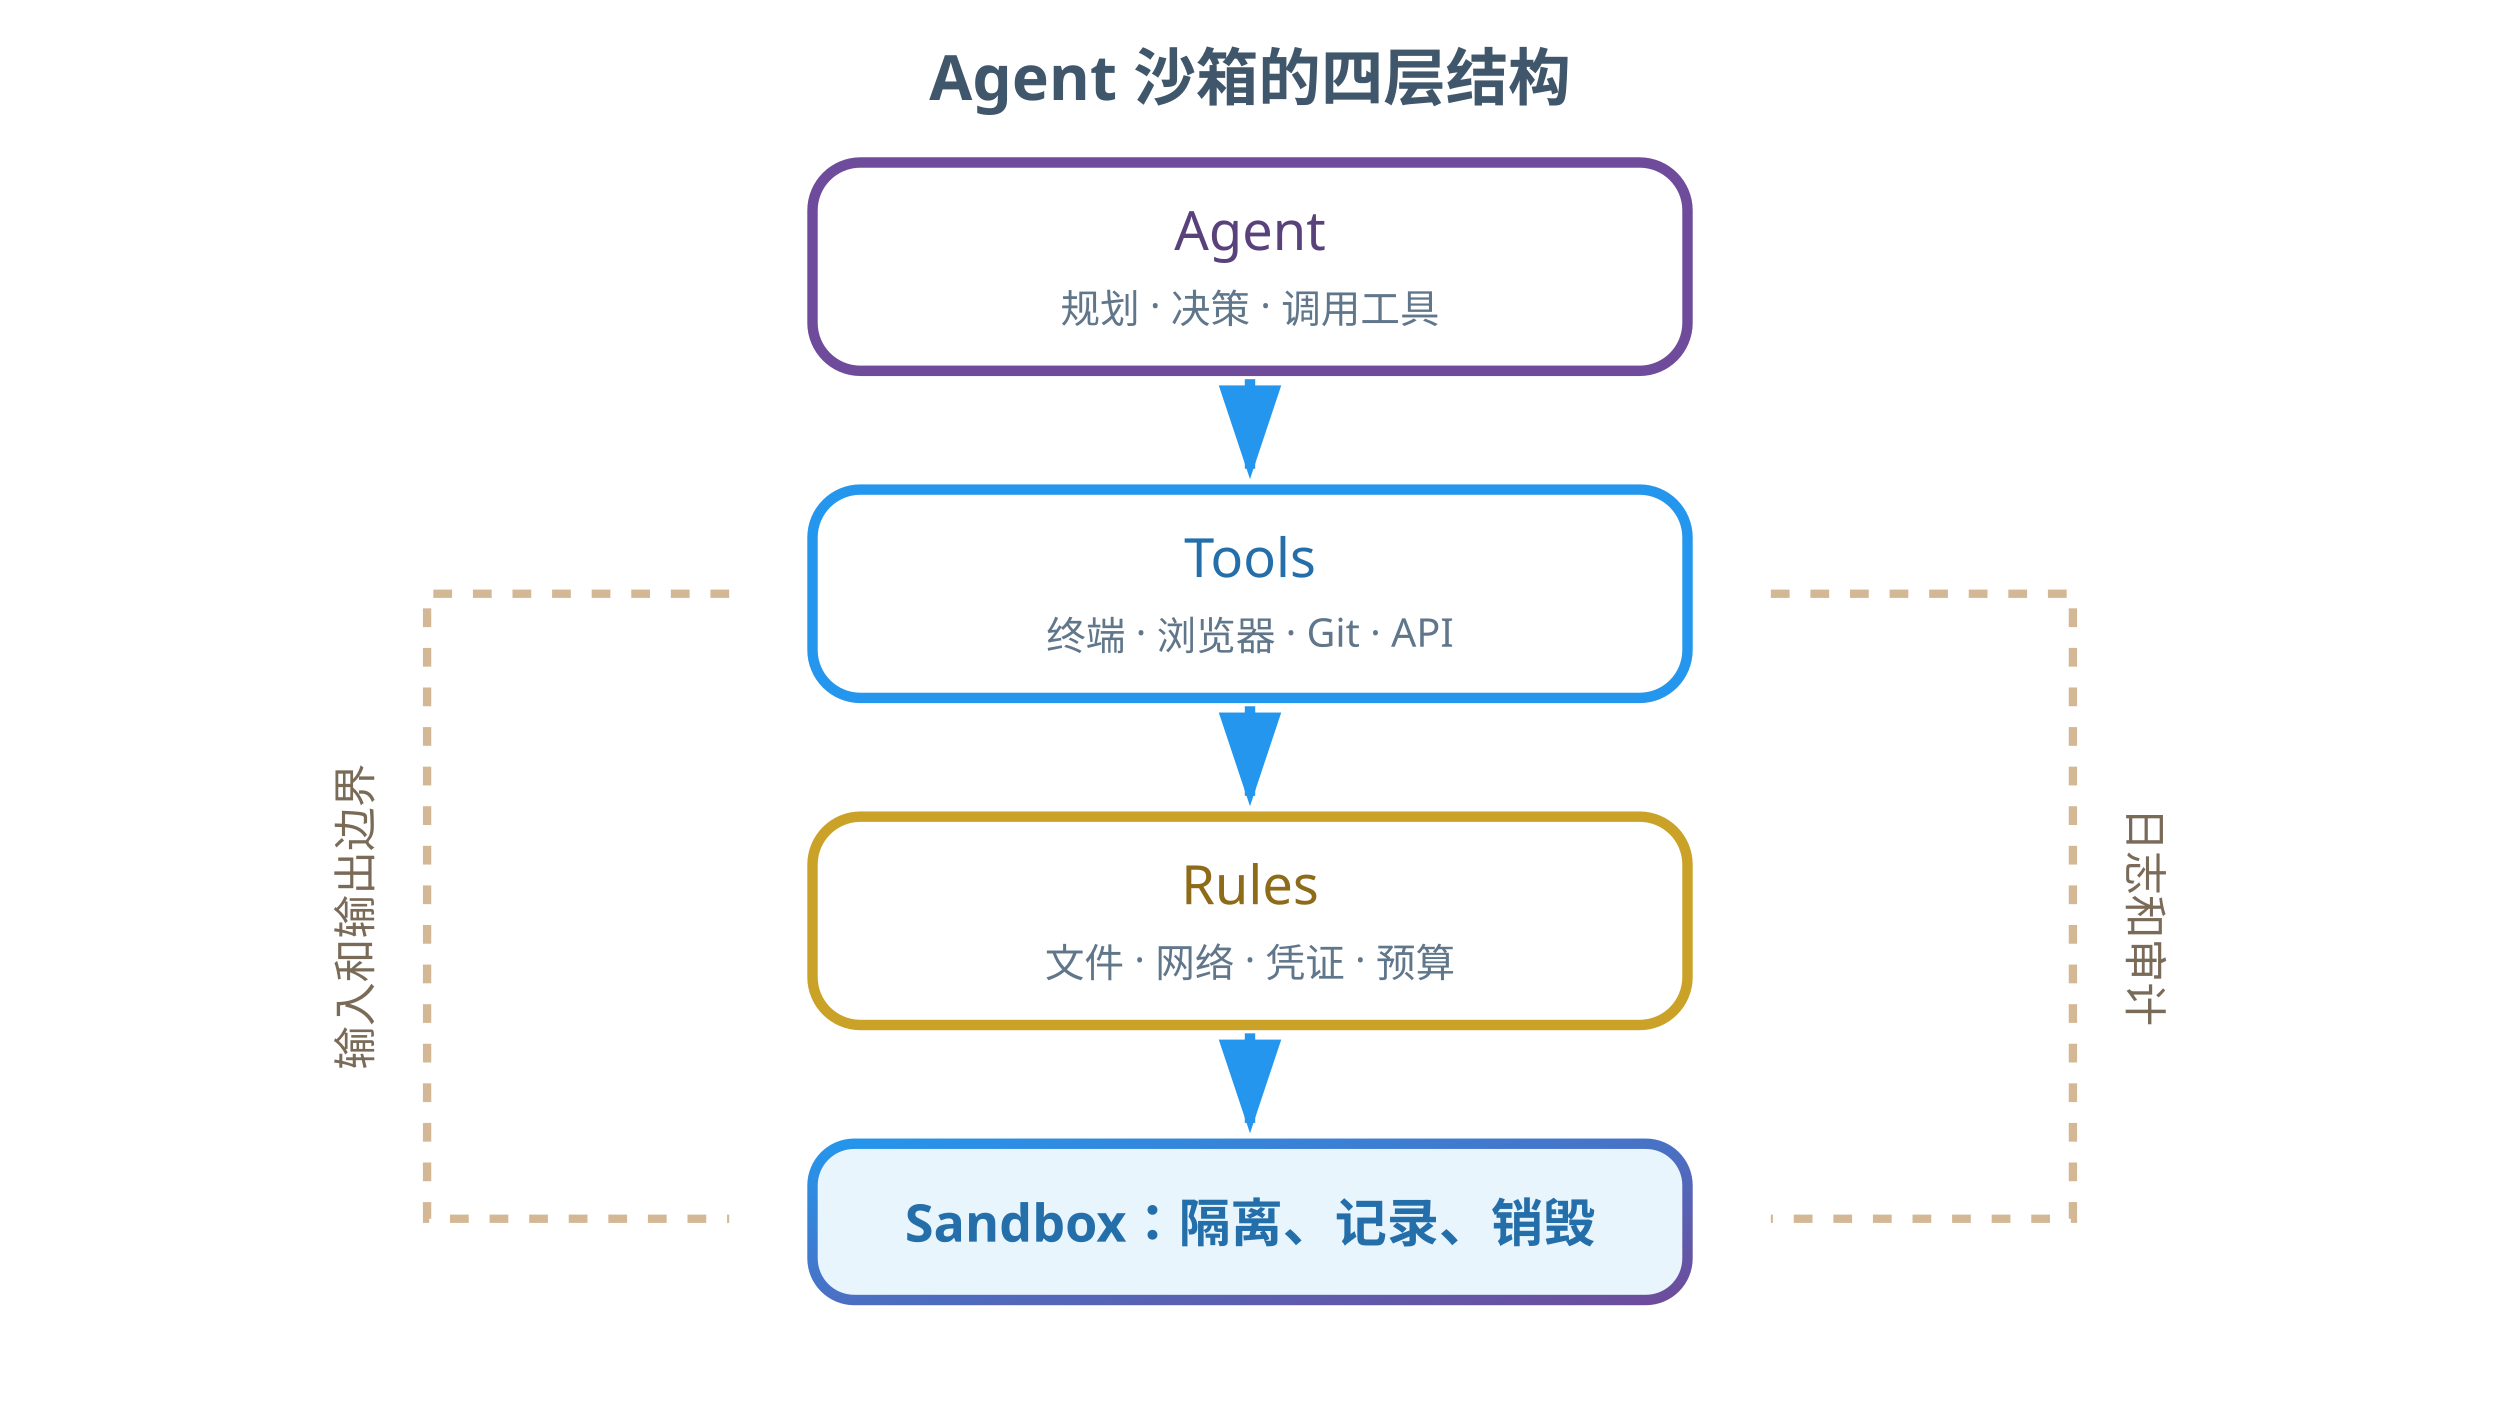
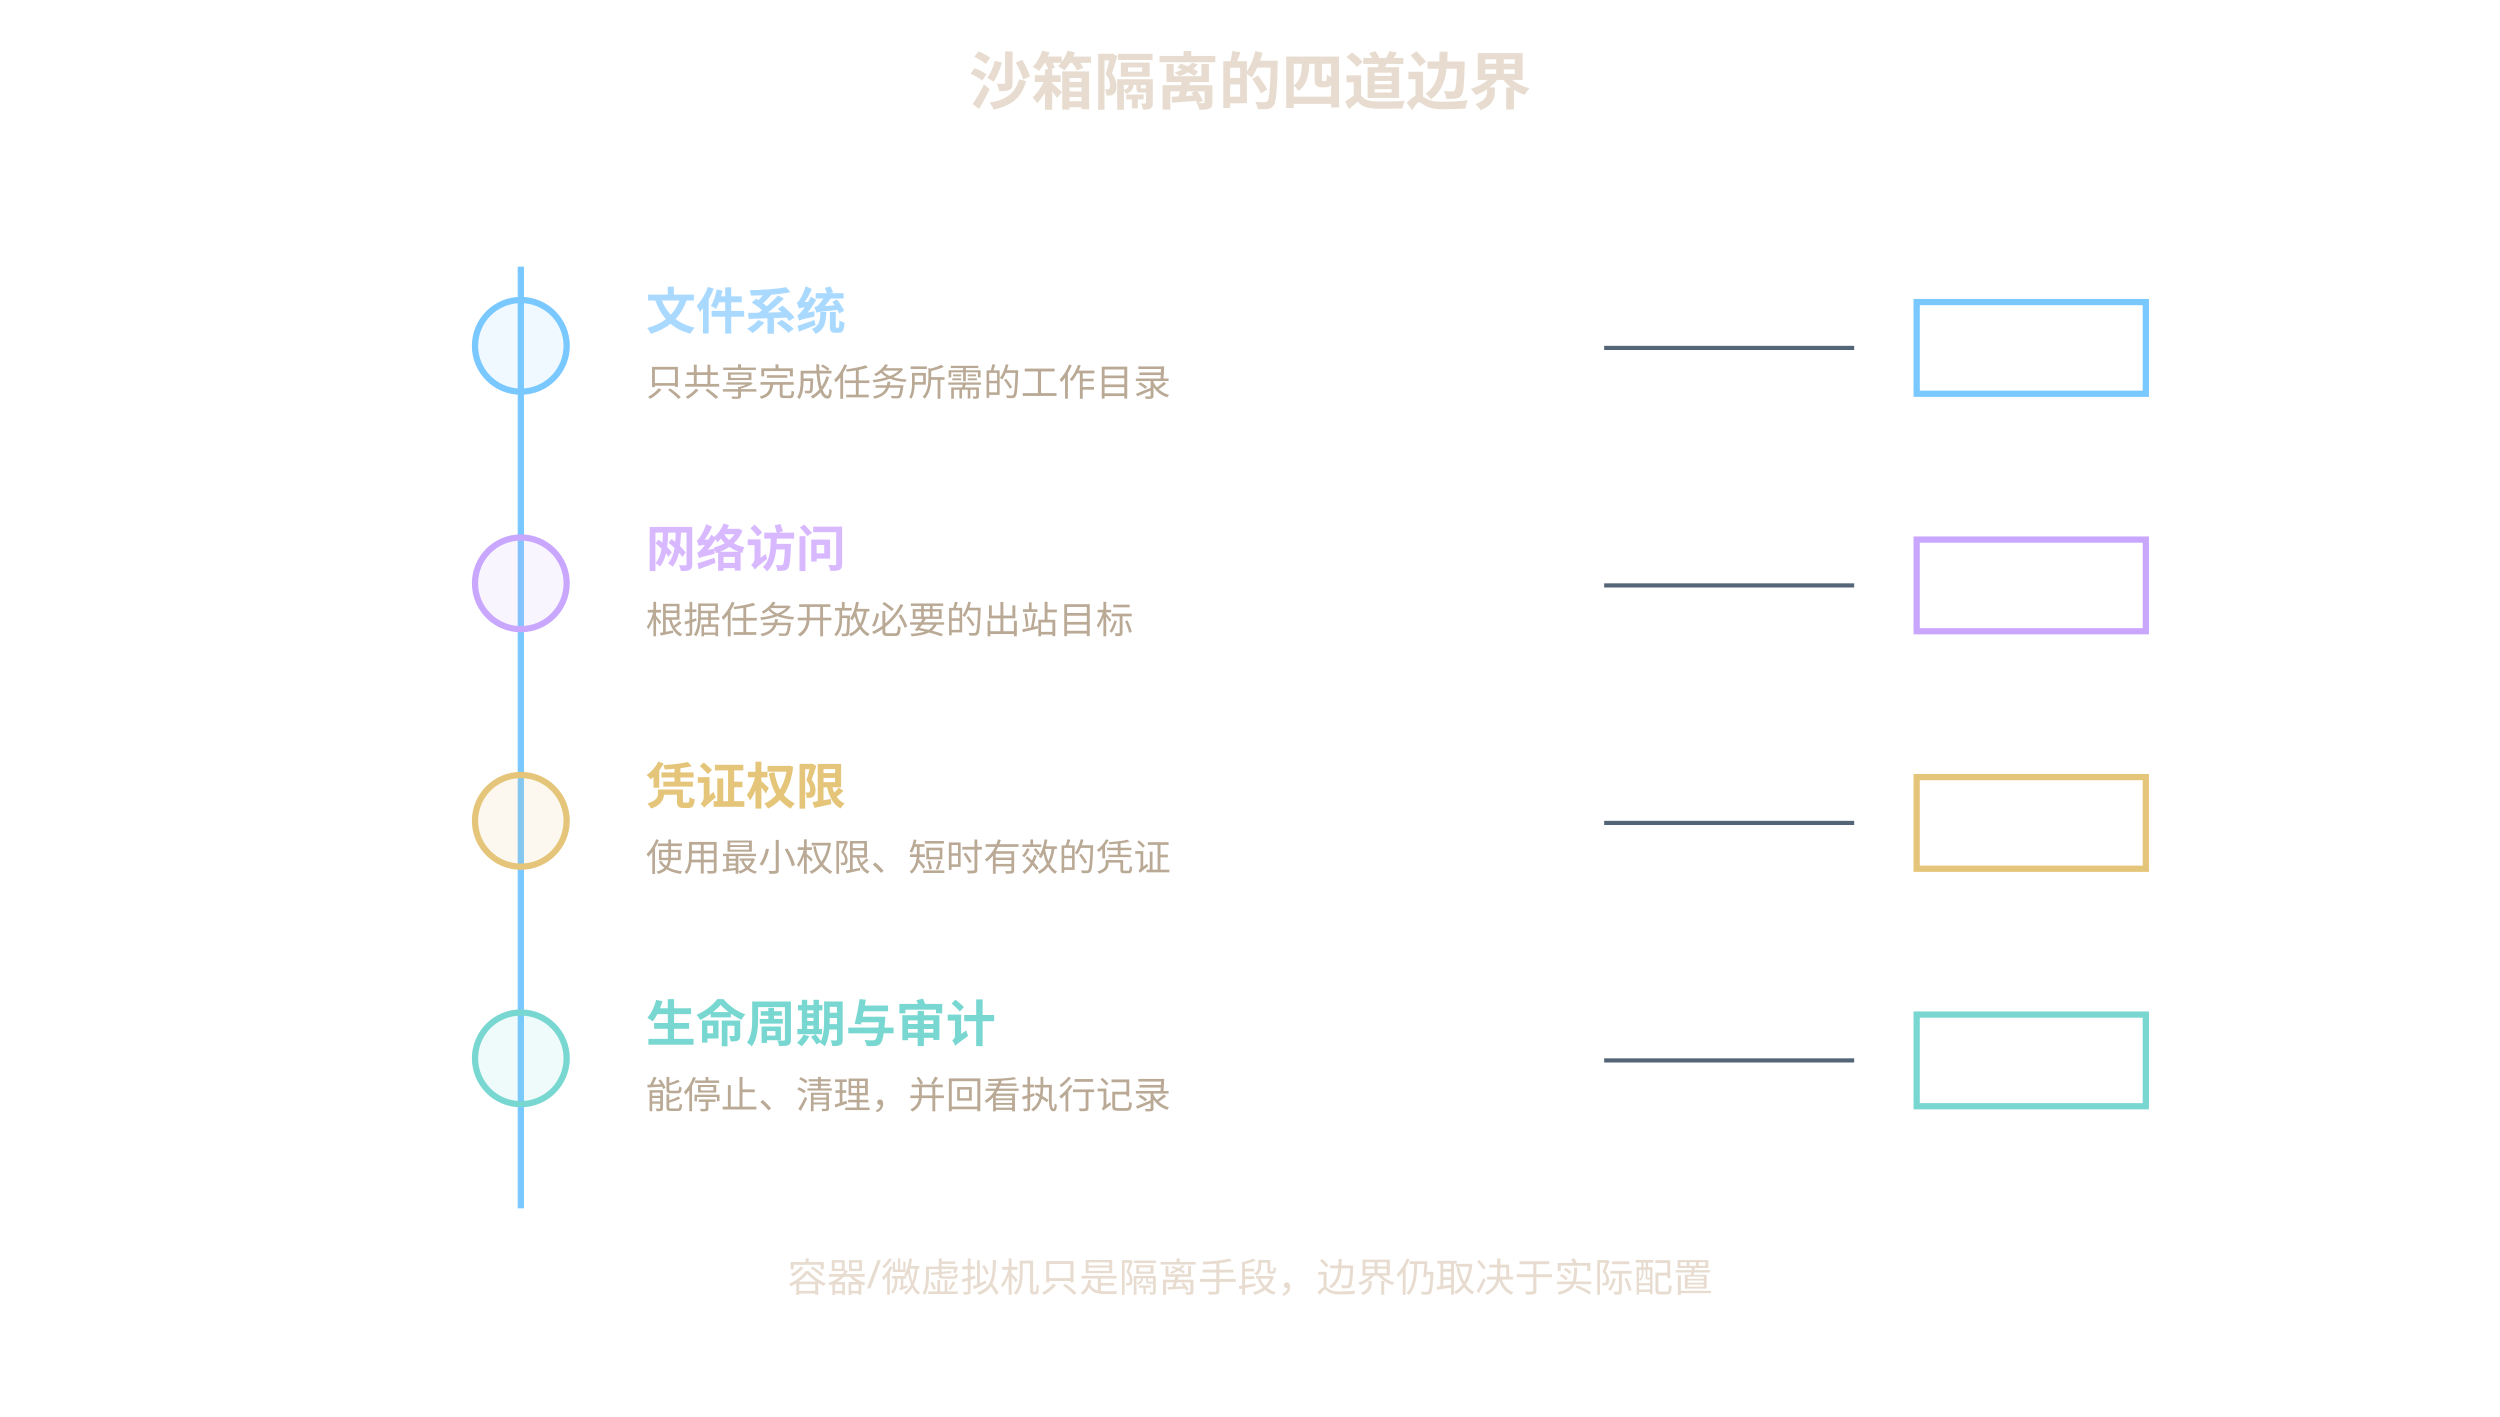
<svg xmlns="http://www.w3.org/2000/svg" width="1200" height="680" viewBox="0 0 1200 680">
-   <defs>
-     <linearGradient id="g" x1="0" y1="0" x2="1" y2="1">
-       <stop stop-color="#2496ed" />
-       <stop offset="1" stop-color="#6f4b9b" />
-     </linearGradient>
-     <marker id="a" markerWidth="10" markerHeight="10" refX="8" refY="3" orient="auto">
-       <path d="M0,0 L9,3 L0,6 Z" fill="#2496ed" />
-     </marker>
-   </defs>
  <g font-family="'PingFang SC','Hiragino Sans GB','Microsoft YaHei',sans-serif">
-     <text x="600" y="48" text-anchor="middle" font-size="30" font-weight="700" fill="#40566b">Agent 沙箱的四层结构</text>
-     <rect x="390" y="78" width="420" height="100" rx="23" fill="rgba(255,255,255,0.07)" stroke="#6f4b9b" stroke-width="5" />
-     <text x="600" y="120" text-anchor="middle" font-size="26" fill="#59427c">Agent</text>
-     <text x="600" y="155" text-anchor="middle" font-size="19" fill="#60768a">规划 · 决策 · 调用工具</text>
-     <path d="M600 182 V225" stroke="#2496ed" stroke-width="5" marker-end="url(#a)" />
-     <rect x="390" y="235" width="420" height="100" rx="23" fill="rgba(255,255,255,0.07)" stroke="#2496ed" stroke-width="5" />
-     <text x="600" y="277" text-anchor="middle" font-size="26" fill="#246ea9">Tools</text>
-     <text x="600" y="312" text-anchor="middle" font-size="19" fill="#60768a">终端 · 浏览器 · Git · API</text>
-     <path d="M600 339 V382" stroke="#2496ed" stroke-width="5" marker-end="url(#a)" />
-     <rect x="390" y="392" width="420" height="100" rx="23" fill="rgba(255,255,255,0.07)" stroke="#c9a227" stroke-width="5" />
-     <text x="600" y="434" text-anchor="middle" font-size="26" fill="#8d6b18">Rules</text>
-     <text x="600" y="469" text-anchor="middle" font-size="19" fill="#60768a">文件 · 网络 · 凭证 · 预算</text>
-     <path d="M600 496 V539" stroke="#2496ed" stroke-width="5" marker-end="url(#a)" />
-     <rect x="390" y="549" width="420" height="75" rx="20" fill="rgba(36,150,237,0.10)" stroke="url(#g)" stroke-width="5" />
-     <text x="600" y="596" text-anchor="middle" font-size="25" font-weight="700" fill="#246ea9">Sandbox：隔离、记录、销毁</text>
-     <path d="M350 285 H205 V585 H350" fill="none" stroke="#d4b896" stroke-width="4" stroke-dasharray="9 10" />
-     <text x="178" y="440" text-anchor="middle" font-size="21" fill="#7a6a58" transform="rotate(-90 178 440)">输入和输出边界</text>
-     <path d="M850 285 H995 V585 H850" fill="none" stroke="#d4b896" stroke-width="4" stroke-dasharray="9 10" />
-     <text x="1022" y="440" text-anchor="middle" font-size="21" fill="#7a6a58" transform="rotate(90 1022 440)">日志和审计</text>
+     <text x="600" y="50" text-anchor="middle" font-size="30" font-weight="700" fill="#E7DCCF">沙箱隔离的四道边界</text>
+     <path d="M250 128V580" stroke="#79C8FF" stroke-width="3" />
+     <g>
+       <circle cx="250" cy="166" r="22" fill="rgba(121,200,255,.12)" stroke="#79C8FF" stroke-width="3" />
+       <circle cx="250" cy="280" r="22" fill="rgba(201,167,255,.12)" stroke="#C9A7FF" stroke-width="3" />
+       <circle cx="250" cy="394" r="22" fill="rgba(228,197,122,.12)" stroke="#E4C57A" stroke-width="3" />
+       <circle cx="250" cy="508" r="22" fill="rgba(121,215,209,.12)" stroke="#79D7D1" stroke-width="3" />
+     </g>
+     <g>
+       <text x="310" y="158" font-size="24" font-weight="700" fill="#A9D9FF">文件系统</text>
+       <text x="310" y="190" font-size="18" fill="#B9A995">只共享完成任务所需的工作目录</text>
+       <text x="310" y="272" font-size="24" font-weight="700" fill="#D8B8FF">网络访问</text>
+       <text x="310" y="304" font-size="18" fill="#B9A995">根据任务开放必要的出站目标</text>
+       <text x="310" y="386" font-size="24" font-weight="700" fill="#E4C57A">凭证权限</text>
+       <text x="310" y="418" font-size="18" fill="#B9A995">使用最小权限、短时有效的凭证</text>
+       <text x="310" y="500" font-size="24" font-weight="700" fill="#79D7D1">生命周期与审计</text>
+       <text x="310" y="532" font-size="18" fill="#B9A995">能停止、清理，并回看执行记录</text>
+     </g>
+     <path d="M770 167H890M770 281H890M770 395H890M770 509H890" stroke="#536577" stroke-width="2" />
+     <g fill="none" stroke-width="3">
+       <path d="M920 145h110v44H920z" stroke="#79C8FF" />
+       <path d="M920 259h110v44H920z" stroke="#C9A7FF" />
+       <path d="M920 373h110v44H920z" stroke="#E4C57A" />
+       <path d="M920 487h110v44H920z" stroke="#79D7D1" />
+     </g>
+     <text x="600" y="620" text-anchor="middle" font-size="19" fill="#E7DCCF">容器/微虚拟机只是隔离手段，边界仍取决于实际配置</text>
  </g>
</svg>
